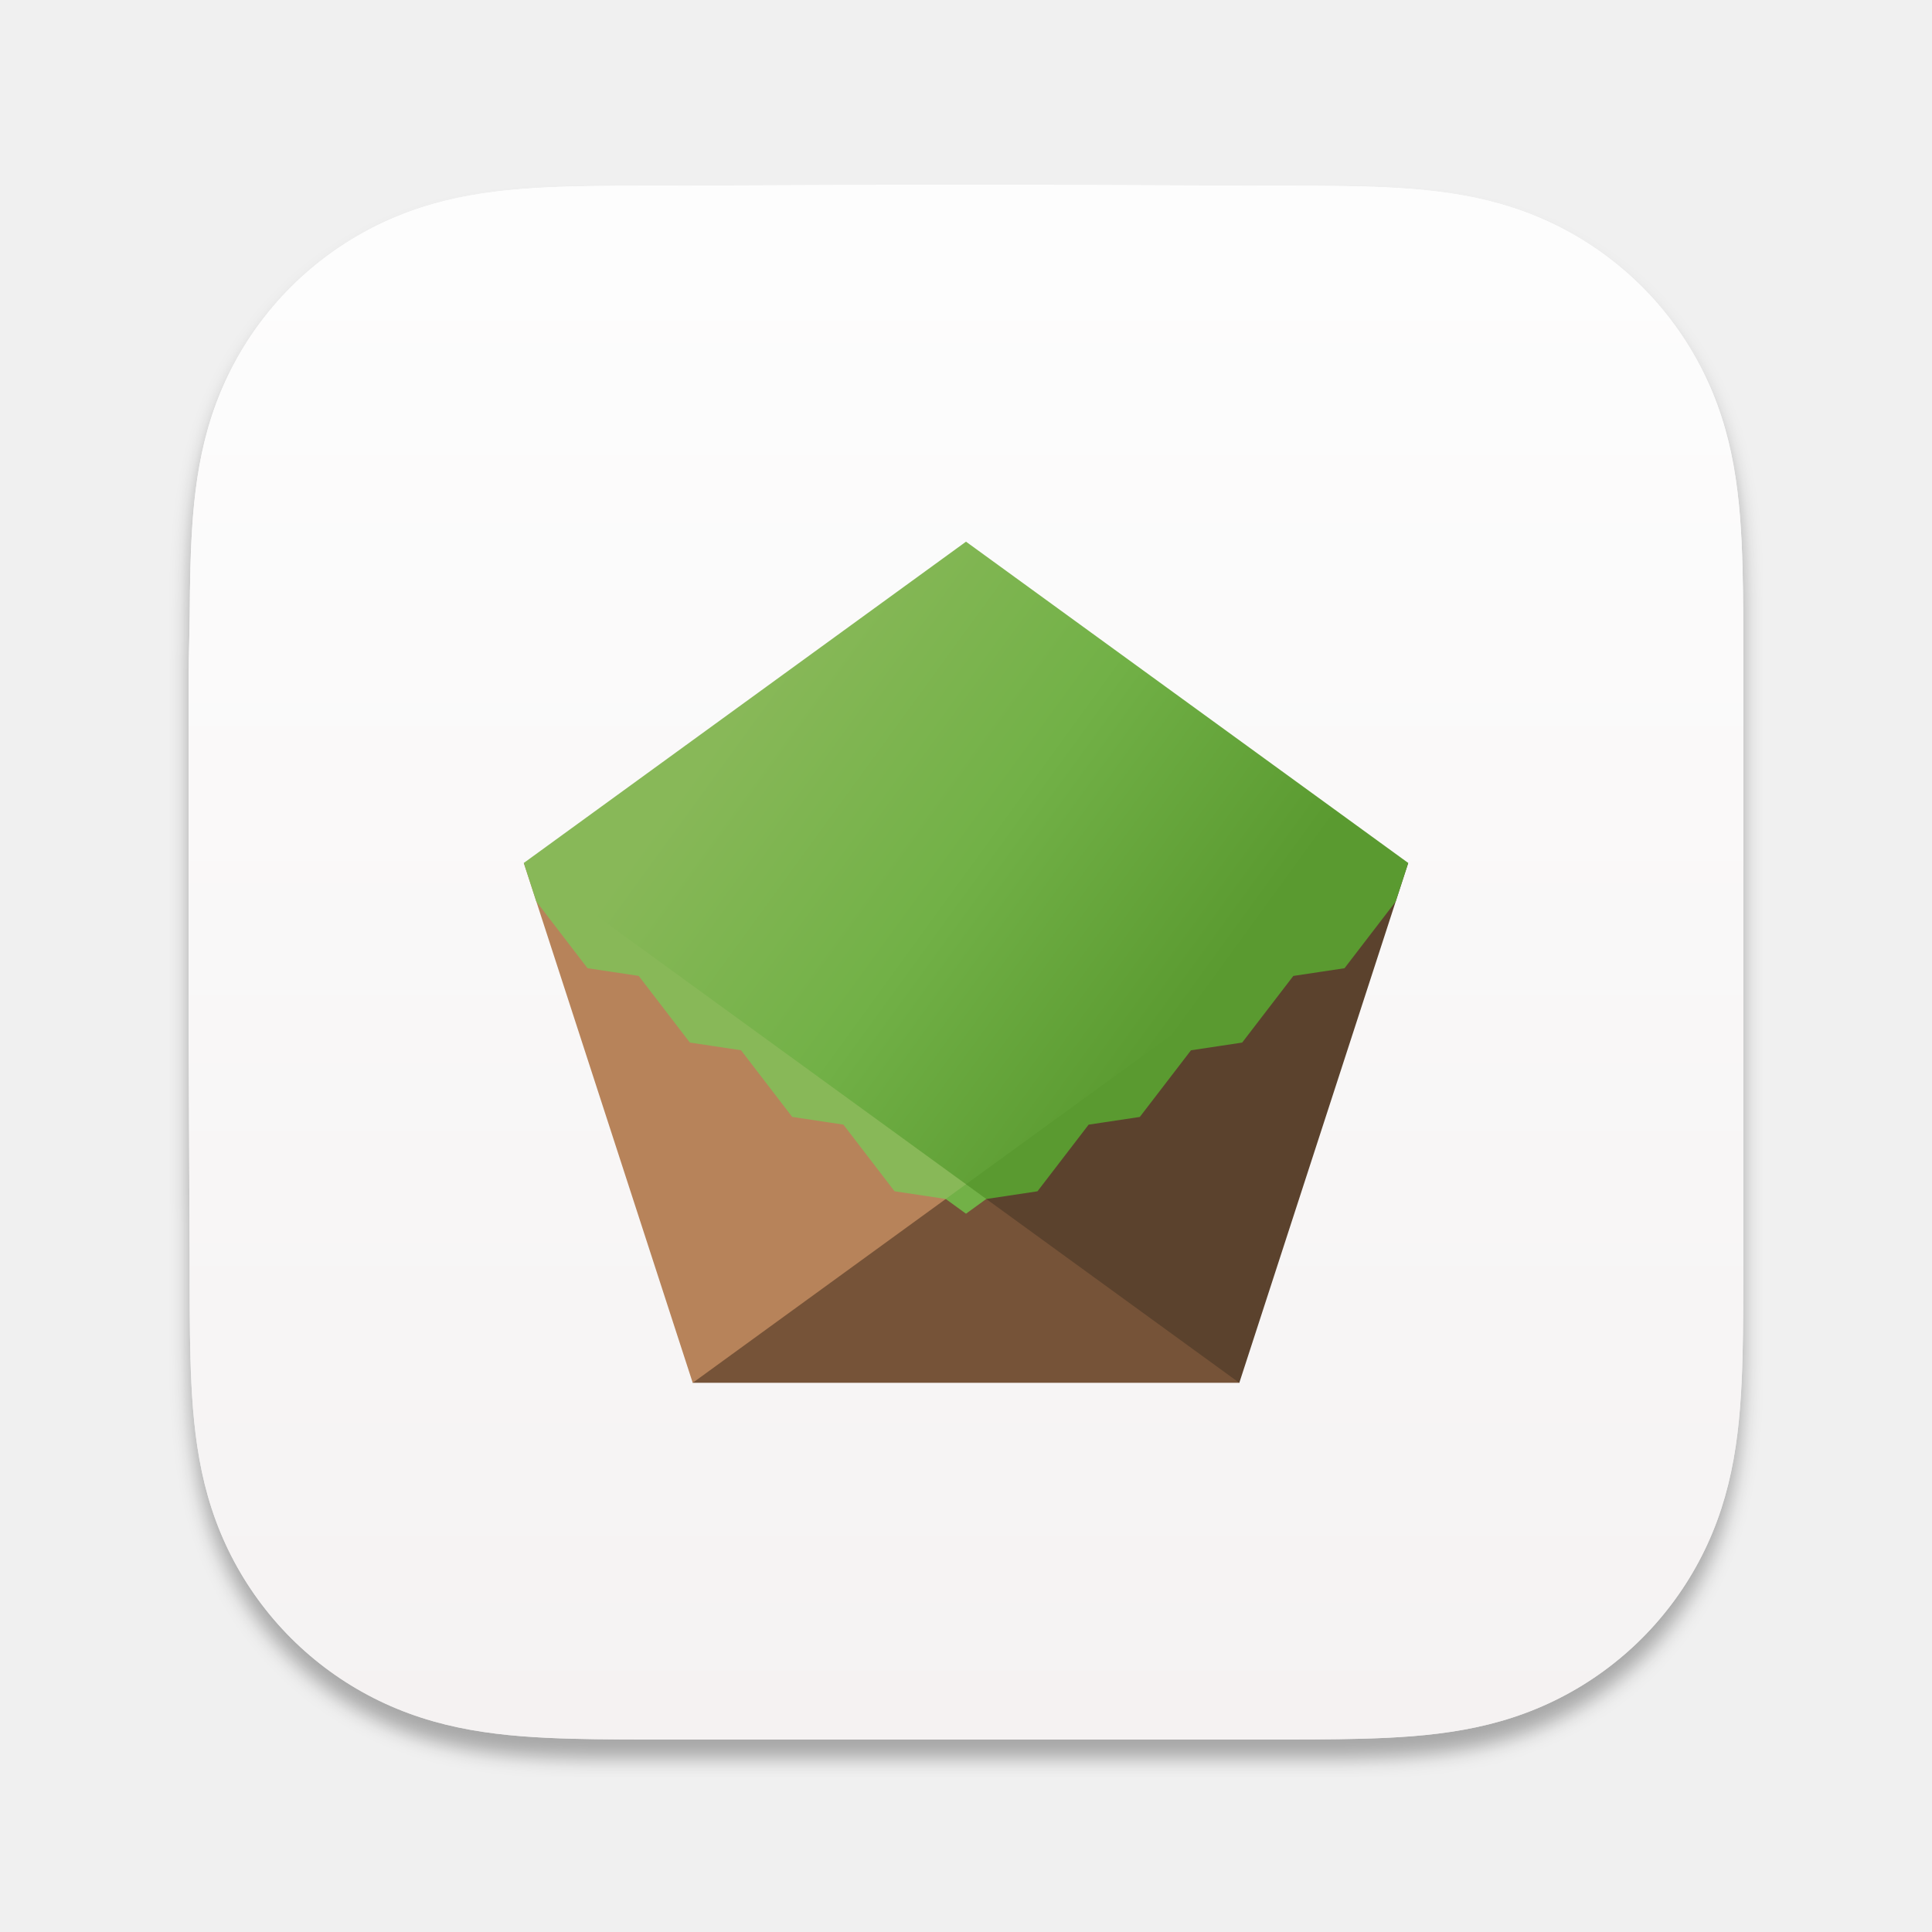
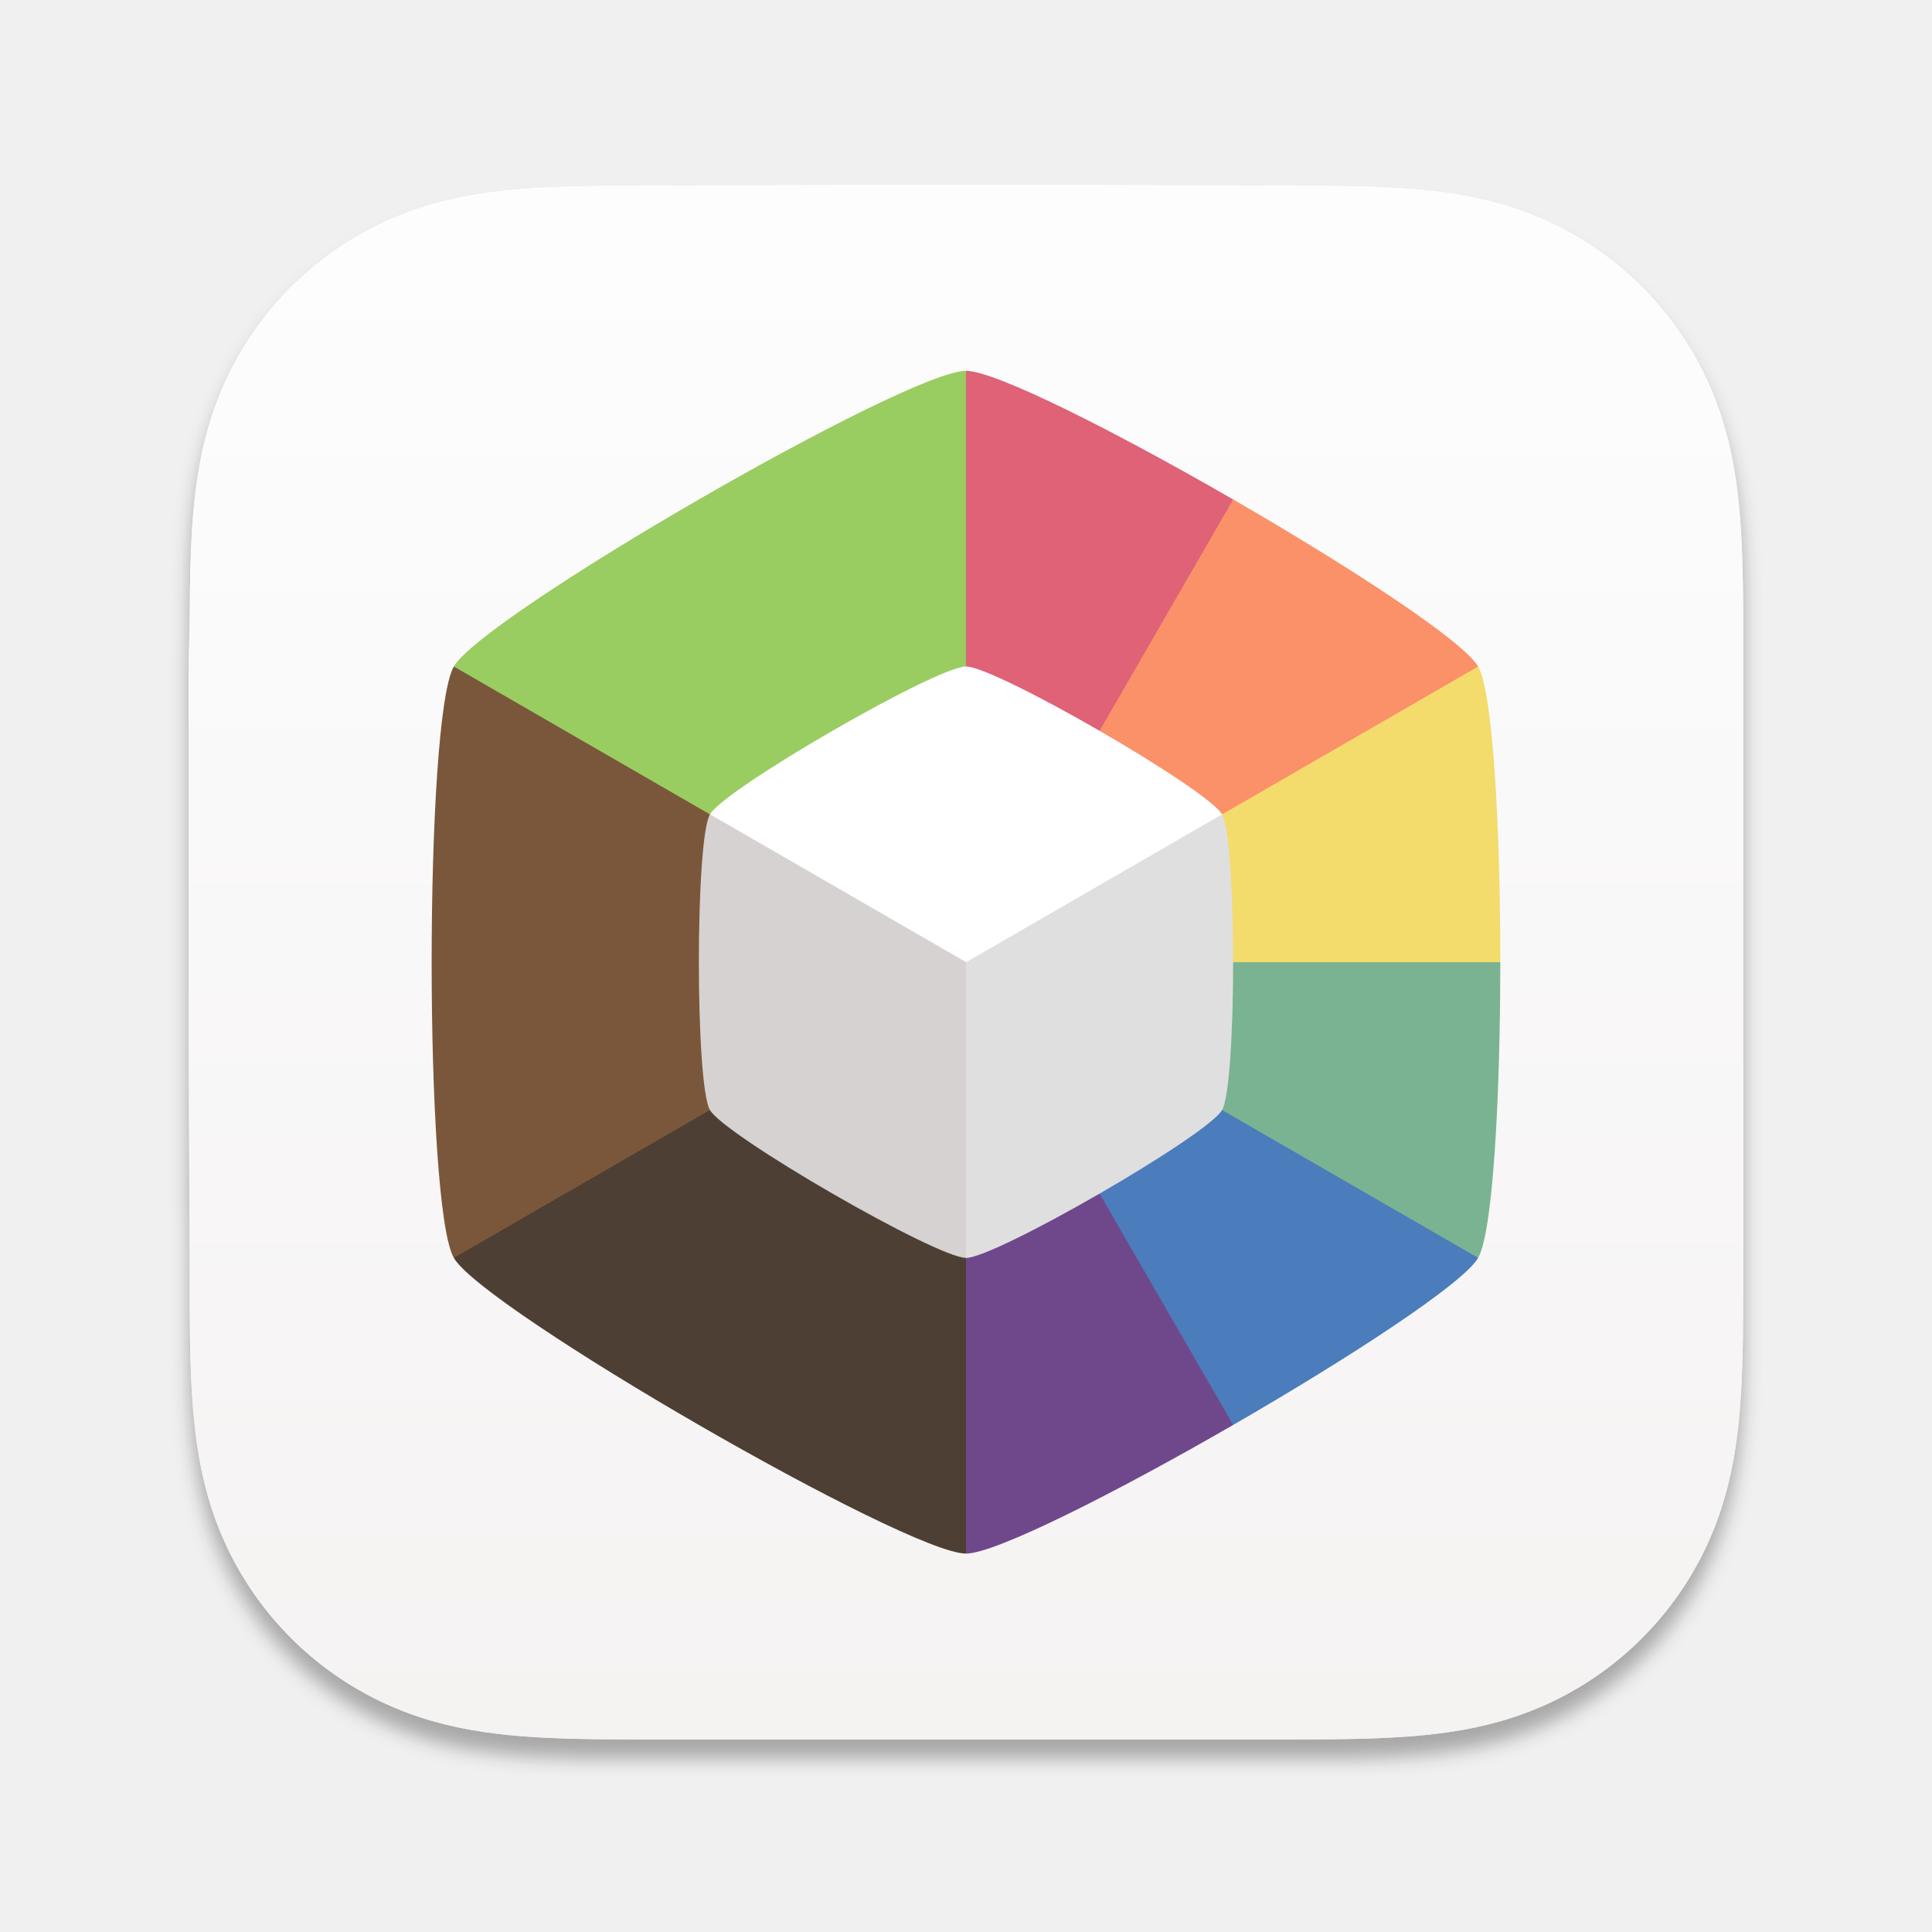
- <svg xmlns="http://www.w3.org/2000/svg" width="1024" height="1024" viewBox="0 0 1024 1024" fill="none">
-   <g filter="url(#filter0_d_102_69)">
-     <path fill-rule="evenodd" clip-rule="evenodd" d="M924 354.627C924 344.845 924.004 335.062 923.944 325.279C923.895 317.038 923.8 308.799 923.576 300.562C923.092 282.609 922.033 264.502 918.84 246.749C915.602 228.741 910.314 211.98 901.981 195.617C893.789 179.534 883.088 164.817 870.32 152.058C857.555 139.299 842.834 128.605 826.746 120.418C810.366 112.083 793.587 106.797 775.558 103.56C757.803 100.372 739.691 99.315 721.738 98.83C713.495 98.607 705.253 98.513 697.008 98.462C687.22 98.402 677.432 98.407 667.644 98.407L553.997 98H468.997L357.361 98.407C347.554 98.407 337.747 98.402 327.94 98.462C319.678 98.513 311.42 98.607 303.161 98.83C285.167 99.315 267.014 100.373 249.217 103.565C231.164 106.801 214.36 112.085 197.958 120.414C181.835 128.602 167.083 139.297 154.291 152.058C141.501 164.816 130.78 179.53 122.573 195.61C114.217 211.981 108.919 228.752 105.673 246.77C102.477 264.516 101.418 282.617 100.931 300.562C100.709 308.8 100.613 317.039 100.563 325.279C100.503 335.063 100 347.216 100 356.999L100.003 467.089L100 552.998L100.508 665.427C100.508 675.223 100.504 685.019 100.563 694.815C100.613 703.067 100.709 711.317 100.932 719.566C101.418 737.542 102.479 755.675 105.678 773.452C108.923 791.484 114.22 808.269 122.569 824.653C130.777 840.759 141.5 855.495 154.291 868.272C167.082 881.049 181.83 891.757 197.95 899.956C214.362 908.302 231.174 913.595 249.238 916.836C267.027 920.029 285.174 921.088 303.161 921.573C311.42 921.796 319.679 921.891 327.941 921.941C337.748 922.001 347.554 921.997 357.361 921.997L470.006 922H555.217L667.644 921.996C677.432 921.996 687.22 922.001 697.008 921.941C705.253 921.891 713.495 921.796 721.738 921.573C739.698 921.087 757.816 920.027 775.579 916.832C793.597 913.591 810.368 908.3 826.739 899.959C842.831 891.761 857.554 881.051 870.32 868.272C883.086 855.497 893.786 840.763 901.978 824.66C910.316 808.268 915.604 791.475 918.844 773.431C922.034 755.661 923.092 737.535 923.577 719.566C923.8 711.316 923.895 703.066 923.944 694.815C924.005 685.019 924 675.223 924 665.427C924 665.427 923.994 554.983 923.994 552.998V466.999C923.994 465.533 924 354.627 924 354.627Z" fill="url(#paint0_linear_102_69)" />
+ <svg xmlns="http://www.w3.org/2000/svg" width="1024" height="1024" viewBox="0 0 1024 1024" fill="none" version="1.1" id="svg76">
+   <g filter="url(#filter0_d_102_69)" id="g4">
+     <path fill-rule="evenodd" clip-rule="evenodd" d="M924 354.627C924 344.845 924.004 335.062 923.944 325.279C923.895 317.038 923.8 308.799 923.576 300.562C923.092 282.609 922.033 264.502 918.84 246.749C915.602 228.741 910.314 211.98 901.981 195.617C893.789 179.534 883.088 164.817 870.32 152.058C857.555 139.299 842.834 128.605 826.746 120.418C810.366 112.083 793.587 106.797 775.558 103.56C757.803 100.372 739.691 99.315 721.738 98.83C713.495 98.607 705.253 98.513 697.008 98.462C687.22 98.402 677.432 98.407 667.644 98.407L553.997 98H468.997L357.361 98.407C347.554 98.407 337.747 98.402 327.94 98.462C319.678 98.513 311.42 98.607 303.161 98.83C285.167 99.315 267.014 100.373 249.217 103.565C231.164 106.801 214.36 112.085 197.958 120.414C181.835 128.602 167.083 139.297 154.291 152.058C141.501 164.816 130.78 179.53 122.573 195.61C114.217 211.981 108.919 228.752 105.673 246.77C102.477 264.516 101.418 282.617 100.931 300.562C100.709 308.8 100.613 317.039 100.563 325.279C100.503 335.063 100 347.216 100 356.999L100.003 467.089L100 552.998L100.508 665.427C100.508 675.223 100.504 685.019 100.563 694.815C100.613 703.067 100.709 711.317 100.932 719.566C101.418 737.542 102.479 755.675 105.678 773.452C108.923 791.484 114.22 808.269 122.569 824.653C130.777 840.759 141.5 855.495 154.291 868.272C167.082 881.049 181.83 891.757 197.95 899.956C214.362 908.302 231.174 913.595 249.238 916.836C267.027 920.029 285.174 921.088 303.161 921.573C311.42 921.796 319.679 921.891 327.941 921.941C337.748 922.001 347.554 921.997 357.361 921.997L470.006 922H555.217L667.644 921.996C677.432 921.996 687.22 922.001 697.008 921.941C705.253 921.891 713.495 921.796 721.738 921.573C739.698 921.087 757.816 920.027 775.579 916.832C793.597 913.591 810.368 908.3 826.739 899.959C842.831 891.761 857.554 881.051 870.32 868.272C883.086 855.497 893.786 840.763 901.978 824.66C910.316 808.268 915.604 791.475 918.844 773.431C922.034 755.661 923.092 737.535 923.577 719.566C923.8 711.316 923.895 703.066 923.944 694.815C924.005 685.019 924 675.223 924 665.427C924 665.427 923.994 554.983 923.994 552.998V466.999C923.994 465.533 924 354.627 924 354.627Z" fill="url(#paint0_linear_102_69)" id="path2" />
  </g>
  <mask id="mask0_102_69" style="mask-type: alpha" maskUnits="userSpaceOnUse" x="100" y="98" width="824" height="824">
-     <path fill-rule="evenodd" clip-rule="evenodd" d="M924 354.627C924 344.845 924.004 335.062 923.944 325.279C923.895 317.038 923.8 308.799 923.576 300.562C923.092 282.609 922.033 264.502 918.84 246.749C915.602 228.741 910.314 211.98 901.981 195.617C893.789 179.534 883.088 164.817 870.32 152.058C857.555 139.299 842.834 128.605 826.746 120.418C810.366 112.083 793.587 106.797 775.558 103.56C757.803 100.372 739.691 99.315 721.738 98.83C713.495 98.607 705.253 98.513 697.008 98.462C687.22 98.402 677.432 98.407 667.644 98.407L553.997 98H468.997L357.361 98.407C347.554 98.407 337.747 98.402 327.94 98.462C319.678 98.513 311.42 98.607 303.161 98.83C285.167 99.315 267.014 100.373 249.217 103.565C231.164 106.801 214.36 112.085 197.958 120.414C181.835 128.602 167.083 139.297 154.291 152.058C141.501 164.816 130.78 179.53 122.573 195.61C114.217 211.981 108.919 228.752 105.673 246.77C102.477 264.516 101.418 282.617 100.931 300.562C100.709 308.8 100.613 317.039 100.563 325.279C100.503 335.063 100 347.216 100 356.999L100.003 467.089L100 552.998L100.508 665.427C100.508 675.223 100.504 685.019 100.563 694.815C100.613 703.067 100.709 711.317 100.932 719.566C101.418 737.542 102.479 755.675 105.678 773.452C108.923 791.484 114.22 808.269 122.569 824.653C130.777 840.759 141.5 855.495 154.291 868.272C167.082 881.049 181.83 891.757 197.95 899.956C214.362 908.302 231.174 913.595 249.238 916.836C267.027 920.029 285.174 921.088 303.161 921.573C311.42 921.796 319.679 921.891 327.941 921.941C337.748 922.001 347.554 921.997 357.361 921.997L470.006 922H555.217L667.644 921.996C677.432 921.996 687.22 922.001 697.008 921.941C705.253 921.891 713.495 921.796 721.738 921.573C739.698 921.087 757.816 920.027 775.579 916.832C793.597 913.591 810.368 908.3 826.739 899.959C842.831 891.761 857.554 881.051 870.32 868.272C883.086 855.497 893.786 840.763 901.978 824.66C910.316 808.268 915.604 791.475 918.844 773.431C922.034 755.661 923.092 737.535 923.577 719.566C923.8 711.316 923.895 703.066 923.944 694.815C924.005 685.019 924 675.223 924 665.427C924 665.427 923.994 554.983 923.994 552.998V466.999C923.994 465.533 924 354.627 924 354.627Z" fill="white" />
+     <path fill-rule="evenodd" clip-rule="evenodd" d="M924 354.627C924 344.845 924.004 335.062 923.944 325.279C923.895 317.038 923.8 308.799 923.576 300.562C923.092 282.609 922.033 264.502 918.84 246.749C915.602 228.741 910.314 211.98 901.981 195.617C893.789 179.534 883.088 164.817 870.32 152.058C857.555 139.299 842.834 128.605 826.746 120.418C810.366 112.083 793.587 106.797 775.558 103.56C757.803 100.372 739.691 99.315 721.738 98.83C713.495 98.607 705.253 98.513 697.008 98.462C687.22 98.402 677.432 98.407 667.644 98.407L553.997 98H468.997L357.361 98.407C347.554 98.407 337.747 98.402 327.94 98.462C319.678 98.513 311.42 98.607 303.161 98.83C285.167 99.315 267.014 100.373 249.217 103.565C231.164 106.801 214.36 112.085 197.958 120.414C181.835 128.602 167.083 139.297 154.291 152.058C141.501 164.816 130.78 179.53 122.573 195.61C114.217 211.981 108.919 228.752 105.673 246.77C102.477 264.516 101.418 282.617 100.931 300.562C100.709 308.8 100.613 317.039 100.563 325.279C100.503 335.063 100 347.216 100 356.999L100.003 467.089L100 552.998L100.508 665.427C100.508 675.223 100.504 685.019 100.563 694.815C100.613 703.067 100.709 711.317 100.932 719.566C101.418 737.542 102.479 755.675 105.678 773.452C108.923 791.484 114.22 808.269 122.569 824.653C130.777 840.759 141.5 855.495 154.291 868.272C167.082 881.049 181.83 891.757 197.95 899.956C214.362 908.302 231.174 913.595 249.238 916.836C267.027 920.029 285.174 921.088 303.161 921.573C311.42 921.796 319.679 921.891 327.941 921.941C337.748 922.001 347.554 921.997 357.361 921.997L470.006 922H555.217L667.644 921.996C677.432 921.996 687.22 922.001 697.008 921.941C705.253 921.891 713.495 921.796 721.738 921.573C739.698 921.087 757.816 920.027 775.579 916.832C793.597 913.591 810.368 908.3 826.739 899.959C842.831 891.761 857.554 881.051 870.32 868.272C883.086 855.497 893.786 840.763 901.978 824.66C910.316 808.268 915.604 791.475 918.844 773.431C922.034 755.661 923.092 737.535 923.577 719.566C923.8 711.316 923.895 703.066 923.944 694.815C924.005 685.019 924 675.223 924 665.427C924 665.427 923.994 554.983 923.994 552.998V466.999C923.994 465.533 924 354.627 924 354.627Z" fill="white" id="path6" />
  </mask>
-   <g mask="url(#mask0_102_69)">
-     <rect x="42" y="36" width="914" height="914" fill="url(#paint1_linear_102_69)" />
-     <g filter="url(#filter1_b_102_69)">
-       <rect x="100" y="98" width="824" height="824" rx="126" fill="black" fill-opacity="0.01" />
+   <g mask="url(#mask0_102_69)" id="g15">
+     <rect x="42" y="36" width="914" height="914" fill="url(#paint1_linear_102_69)" id="rect9" />
+     <g filter="url(#filter1_b_102_69)" id="g13">
+       <rect x="100" y="98" width="824" height="824" rx="126" fill="black" fill-opacity="0.01" id="rect11" />
    </g>
  </g>
-   <path d="M367.15 732.923C367.15 732.923 367.15 627.678 512.003 627.678C656.895 627.678 656.856 732.923 656.856 732.923H367.15Z" fill="#765338" />
-   <path d="M512.006 627.684L367.153 732.929L277.626 457.399L512.006 627.684Z" fill="#B7835A" />
-   <path d="M512.006 627.684L746.385 457.399L656.859 732.929L512.006 627.684Z" fill="#5B422D" />
-   <path d="M522.757 635.48L512.004 643.292L501.25 635.48C501.25 627.667 512.004 627.667 512.004 627.667C512.004 627.667 522.757 627.667 522.757 635.48Z" fill="#72B147" />
-   <path d="M512.006 627.684C512.006 627.684 512.006 457.399 746.385 457.399L739.74 477.852L712.617 513.183L685.495 517.263L658.372 552.594L631.25 556.674L604.127 592.005L577.005 596.085L549.882 631.416L522.76 635.496L512.006 627.684Z" fill="#5A9A30" />
-   <path d="M501.252 635.48L474.129 631.399L447.007 596.069L419.884 591.988L392.762 556.658L365.639 552.578L338.517 517.247L311.394 513.167L284.272 477.836L277.626 457.382C512.006 457.382 512.006 627.668 512.006 627.668L501.252 635.48Z" fill="#88B858" />
-   <path d="M277.625 457.384L512.005 627.67L746.385 457.384L512.005 287.098L277.625 457.384Z" fill="url(#paint2_linear_102_69)" />
-   <defs>
+   <defs id="defs74">
    <filter id="filter0_d_102_69" x="90" y="98" width="844" height="844" filterUnits="userSpaceOnUse" color-interpolation-filters="sRGB">
-       <feFlood flood-opacity="0" result="BackgroundImageFix" />
-       <feColorMatrix in="SourceAlpha" type="matrix" values="0 0 0 0 0 0 0 0 0 0 0 0 0 0 0 0 0 0 127 0" result="hardAlpha" />
-       <feOffset dy="10" />
-       <feGaussianBlur stdDeviation="5" />
-       <feColorMatrix type="matrix" values="0 0 0 0 0 0 0 0 0 0 0 0 0 0 0 0 0 0 0.3 0" />
-       <feBlend mode="normal" in2="BackgroundImageFix" result="effect1_dropShadow_102_69" />
-       <feBlend mode="normal" in="SourceGraphic" in2="effect1_dropShadow_102_69" result="shape" />
+       <feFlood flood-opacity="0" result="BackgroundImageFix" id="feFlood31" />
+       <feColorMatrix in="SourceAlpha" type="matrix" values="0 0 0 0 0 0 0 0 0 0 0 0 0 0 0 0 0 0 127 0" result="hardAlpha" id="feColorMatrix33" />
+       <feOffset dy="10" id="feOffset35" />
+       <feGaussianBlur stdDeviation="5" id="feGaussianBlur37" />
+       <feColorMatrix type="matrix" values="0 0 0 0 0 0 0 0 0 0 0 0 0 0 0 0 0 0 0.3 0" id="feColorMatrix39" />
+       <feBlend mode="normal" in2="BackgroundImageFix" result="effect1_dropShadow_102_69" id="feBlend41" />
+       <feBlend mode="normal" in="SourceGraphic" in2="effect1_dropShadow_102_69" result="shape" id="feBlend43" />
    </filter>
    <filter id="filter1_b_102_69" x="89.127" y="87.127" width="845.746" height="845.746" filterUnits="userSpaceOnUse" color-interpolation-filters="sRGB">
-       <feFlood flood-opacity="0" result="BackgroundImageFix" />
-       <feGaussianBlur in="BackgroundImage" stdDeviation="5.437" />
-       <feComposite in2="SourceAlpha" operator="in" result="effect1_backgroundBlur_102_69" />
-       <feBlend mode="normal" in="SourceGraphic" in2="effect1_backgroundBlur_102_69" result="shape" />
+       <feFlood flood-opacity="0" result="BackgroundImageFix" id="feFlood46" />
+       <feGaussianBlur in="BackgroundImage" stdDeviation="5.437" id="feGaussianBlur48" />
+       <feComposite in2="SourceAlpha" operator="in" result="effect1_backgroundBlur_102_69" id="feComposite50" />
+       <feBlend mode="normal" in="SourceGraphic" in2="effect1_backgroundBlur_102_69" result="shape" id="feBlend52" />
    </filter>
    <linearGradient id="paint0_linear_102_69" x1="-181.14" y1="98" x2="-181.14" y2="1484.28" gradientUnits="userSpaceOnUse">
-       <stop stop-color="white" />
-       <stop offset="0.49" stop-color="#EFEFEF" />
-       <stop offset="1" stop-color="#C0C0C0" />
+       <stop stop-color="white" id="stop55" />
+       <stop offset="0.49" stop-color="#EFEFEF" id="stop57" />
+       <stop offset="1" stop-color="#C0C0C0" id="stop59" />
    </linearGradient>
    <linearGradient id="paint1_linear_102_69" x1="928.377" y1="992.826" x2="928.377" y2="134.072" gradientUnits="userSpaceOnUse">
-       <stop stop-color="#F6F3F3" />
-       <stop offset="1" stop-color="white" />
+       <stop stop-color="#F6F3F3" id="stop62" />
+       <stop offset="1" stop-color="white" id="stop64" />
    </linearGradient>
    <linearGradient id="paint2_linear_102_69" x1="394.815" y1="372.239" x2="629.182" y2="542.528" gradientUnits="userSpaceOnUse">
-       <stop stop-color="#88B858" />
-       <stop offset="0.5" stop-color="#72B147" />
-       <stop offset="1" stop-color="#5A9A30" />
+       <stop stop-color="#88B858" id="stop67" />
+       <stop offset="0.5" stop-color="#72B147" id="stop69" />
+       <stop offset="1" stop-color="#5A9A30" id="stop71" />
    </linearGradient>
  </defs>
+   <g id="g1817" transform="matrix(0.8193839,0,0,0.8193839,-746.9626,25.2203)">
+     <path style="fill:#99cd61;fill-opacity:1;stroke-width:17.388" d="M 1536.463,591.624 Z" id="path7899" />
+     <path id="path3228" style="fill:#df6277;fill-opacity:1;stroke-width:17.388" d="m 1536.463,209.092 -165.659,286.899 165.659,95.633 165.626,-95.633 7.2,-203.696 c -75.649,-43.675 -153.7,-83.204 -172.827,-83.204 z" />
+     <path id="path2659" style="fill:#fb9168;fill-opacity:1;stroke-width:17.388" d="m 1709.289,292.295 -172.827,299.329 165.626,95.633 165.659,-286.899 c -9.563,-16.564 -82.811,-64.387 -158.459,-108.063 z" />
+     <path id="path2708" style="fill:#f3db6c;fill-opacity:1;stroke-width:17.388" d="m 1867.748,400.358 -331.285,191.266 165.626,95.633 179.992,-95.633 c 0,-87.351 -4.768,-174.702 -14.333,-191.266 z" />
+     <path id="path1737" style="fill:#7ab392;fill-opacity:1;stroke-width:17.388" d="m 1536.463,591.624 v 191.266 h 331.285 c 9.563,-16.564 14.333,-103.915 14.333,-191.266 z" />
+     <path id="path2937" style="fill:#4b7cbc;fill-opacity:1;stroke-width:17.388" d="m 1536.463,591.624 v 191.266 l 172.827,108.063 c 75.647,-43.675 148.895,-91.499 158.459,-108.063 z" />
+     <path id="path3117" style="fill:#6f488c;fill-opacity:1;stroke-width:17.388" d="m 1536.463,591.624 -165.659,95.633 165.659,286.899 c 19.127,0 97.177,-39.528 172.827,-83.203 z" />
+     <path id="path2010" style="fill:#4d3f33;fill-opacity:1;stroke-width:17.388" d="m 1370.804,495.991 -165.626,286.899 c 19.127,33.128 293.032,191.266 331.285,191.266 V 591.624 Z" />
+     <path id="path1744" style="fill:#7a573b;fill-opacity:1;stroke-width:17.388" d="m 1205.178,400.358 c -19.127,33.128 -19.127,349.404 0,382.532 L 1536.463,591.624 V 400.358 Z" />
+     <path id="path1739" style="fill:#99cd61;fill-opacity:1;stroke-width:17.388" d="m 1536.463,209.092 c -38.253,0 -312.159,158.138 -331.285,191.266 l 331.285,191.266 z" />
+     <g id="g1657" transform="matrix(57.83167,0,0,57.83167,402.4037,92.68845)">
+       <g id="g7651" transform="translate(13.25996,2.277589)">
+         <path id="path6659" style="fill:#ffffff;stroke-width:0.265" d="m 6.35,2.939 c -0.341,0 -2.783,1.41 -2.953,1.705 L 6.35,9.76 9.304,4.645 C 9.133,4.349 6.691,2.939 6.35,2.939 Z" transform="matrix(0.9697482,0,0,0.9697482,0.1920988,0.1920979)" />
+       </g>
+       <path id="path461" style="fill:#dfdfdf;fill-opacity:1;stroke-width:0.265" d="m 16.746,6.974 2.864,4.961 c 0.331,0 2.699,-1.367 2.864,-1.654 0.165,-0.286 0.165,-3.021 0,-3.307 l -2.864,1.654 z" />
+     </g>
+     <path id="path5065" style="fill:#d6d2d2;fill-opacity:1;stroke-width:17.388" d="m 1370.845,495.991 c -9.563,16.564 -9.565,174.702 0,191.266 9.563,16.564 146.5,95.634 165.626,95.633 V 591.624 Z" />
+   </g>
</svg>
